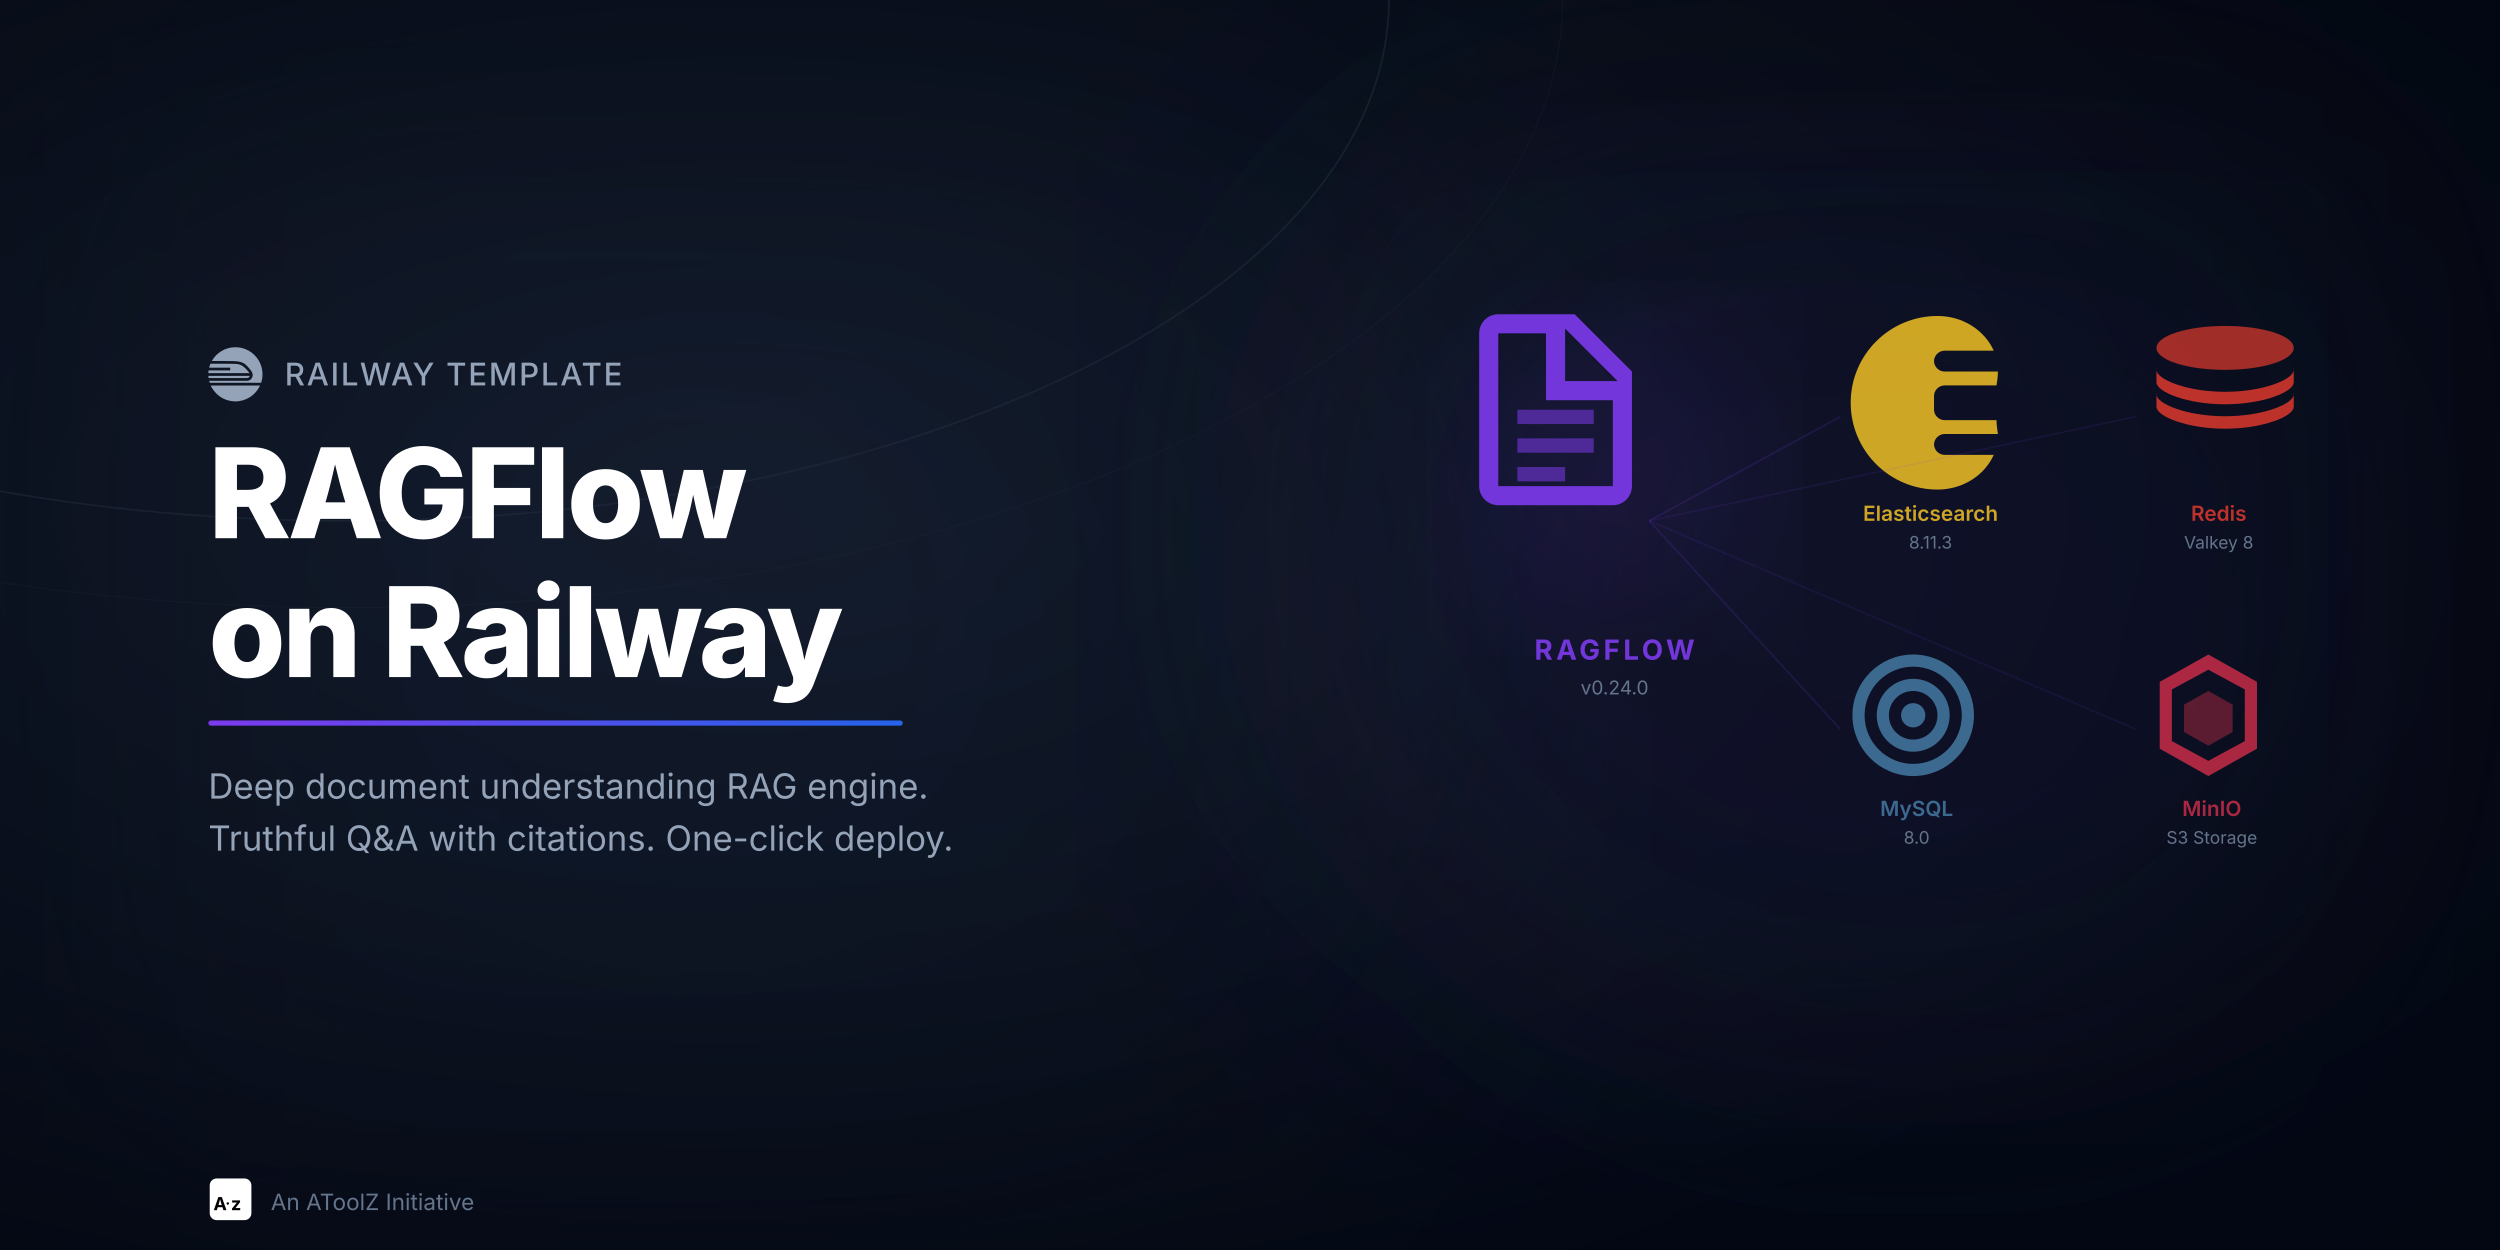
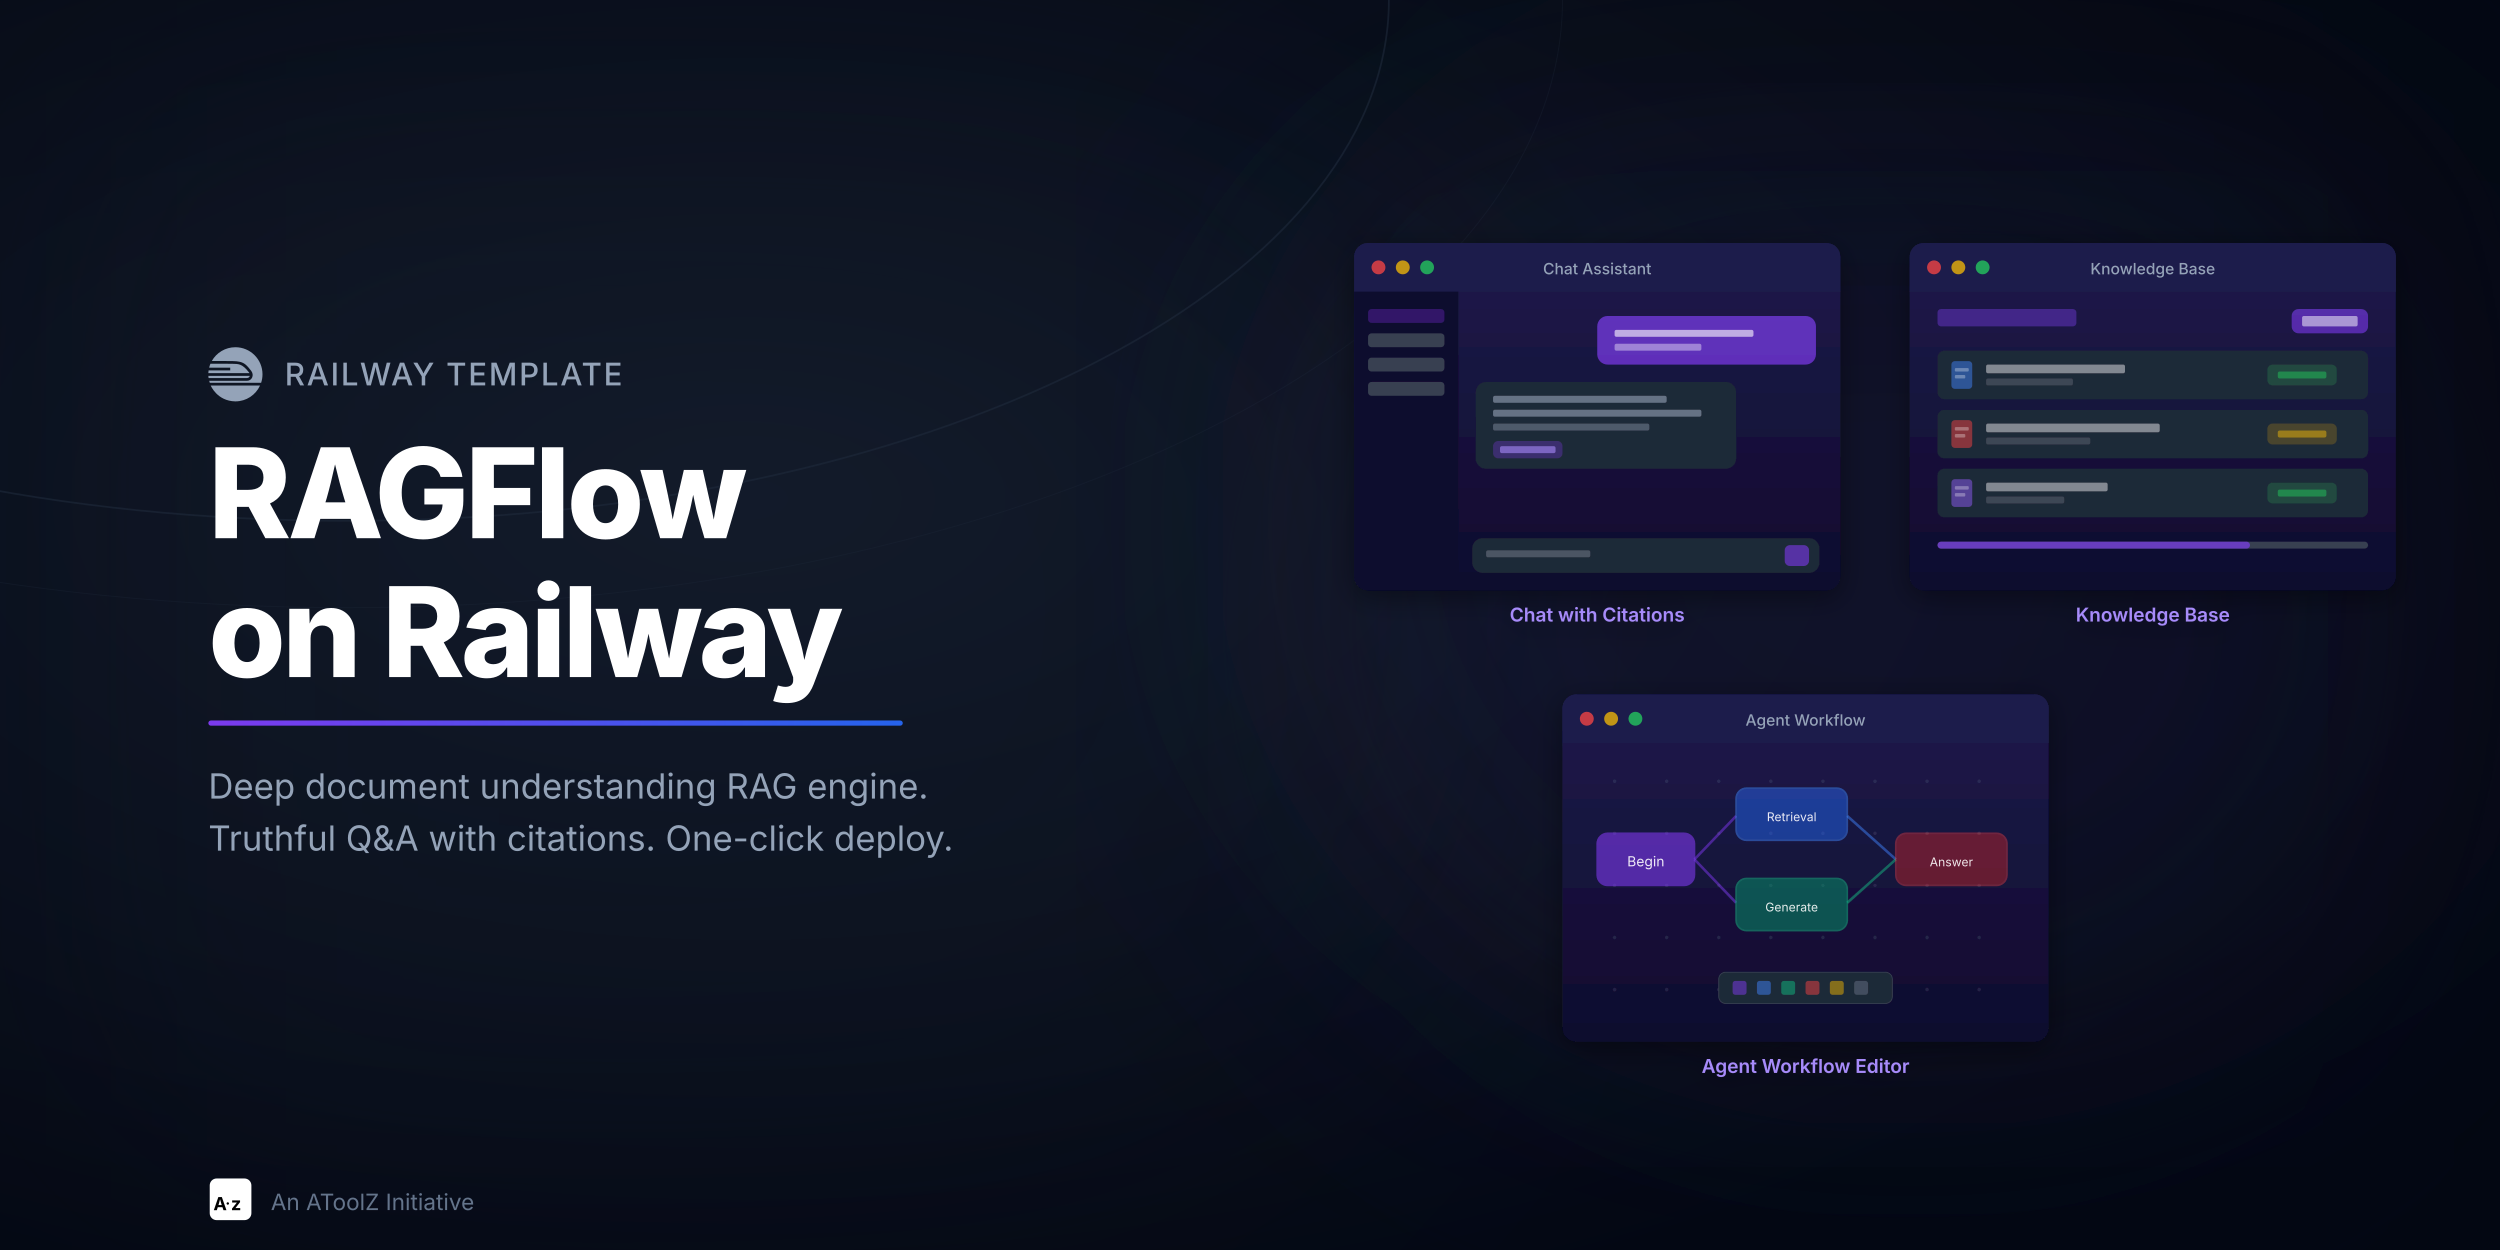
<svg xmlns="http://www.w3.org/2000/svg" viewBox="0 0 1440 720" width="1440" height="720">
  <defs>
    <linearGradient id="accent" x1="0%" y1="0%" x2="100%" y2="0%">
      <stop offset="0%" style="stop-color:#7C3AED" />
      <stop offset="100%" style="stop-color:#2563EB" />
-     </linearGradient>
-     <linearGradient id="accent-warm" x1="0%" y1="0%" x2="100%" y2="100%">
-       <stop offset="0%" style="stop-color:#7C3AED" />
-       <stop offset="50%" style="stop-color:#6D28D9" />
-       <stop offset="100%" style="stop-color:#4F46E5" />
    </linearGradient>
    <filter id="glow">
      <feGaussianBlur in="SourceGraphic" stdDeviation="80" />
    </filter>
    <filter id="glow-soft">
      <feGaussianBlur in="SourceGraphic" stdDeviation="120" />
    </filter>
-     <filter id="glow-tight">
-       <feGaussianBlur in="SourceGraphic" stdDeviation="40" />
+     <filter id="shadow">
+       <feDropShadow dx="0" dy="4" stdDeviation="8" flood-color="#000" flood-opacity="0.4" />
    </filter>
    <radialGradient id="bg-radial" cx="30%" cy="40%" r="70%">
      <stop offset="0%" style="stop-color:#111827" />
      <stop offset="100%" style="stop-color:#030712" />
    </radialGradient>
+     <linearGradient id="screen-bg" x1="0%" y1="0%" x2="0%" y2="100%">
+       <stop offset="0%" style="stop-color:#1e1b4b" />
+       <stop offset="100%" style="stop-color:#0f0a2e" />
+     </linearGradient>
+     <clipPath id="clip-chat">
+       <rect x="0" y="0" width="280" height="200" rx="8" />
+     </clipPath>
+     <clipPath id="clip-kb">
+       <rect x="0" y="0" width="280" height="200" rx="8" />
+     </clipPath>
+     <clipPath id="clip-agent">
+       <rect x="0" y="0" width="280" height="200" rx="8" />
+     </clipPath>
  </defs>
  <rect width="1440" height="720" fill="url(#bg-radial)" />
  <ellipse cx="350" cy="350" rx="500" ry="400" fill="#1e293b" opacity="0.15" filter="url(#glow-soft)" />
  <ellipse cx="1100" cy="300" rx="400" ry="350" fill="#0f172a" opacity="0.3" filter="url(#glow-soft)" />
  <ellipse cx="200" cy="0" rx="600" ry="300" fill="none" stroke="#1e293b" stroke-width="1" opacity="0.6" />
  <ellipse cx="200" cy="0" rx="700" ry="350" fill="none" stroke="#1e293b" stroke-width="0.5" opacity="0.3" />
-   <ellipse cx="1050" cy="360" rx="300" ry="250" fill="#7C3AED" opacity="0.04" filter="url(#glow)" />
-   <ellipse cx="400" cy="350" rx="200" ry="200" fill="#2563EB" opacity="0.02" filter="url(#glow)" />
+   <ellipse cx="1080" cy="360" rx="320" ry="260" fill="#7C3AED" opacity="0.05" filter="url(#glow)" />
  <g transform="translate(120, 200)">
    <g transform="scale(1.3)" fill="#94a3b8">
      <path d="M.113 10.27A13.026 13.026 0 000 11.48h18.23c-.064-.125-.15-.237-.235-.347-3.117-4.027-4.793-3.677-7.19-3.78-.8-.034-1.34-.048-4.524-.048-1.704 0-3.555.005-5.358.01-.234.63-.459 1.24-.567 1.737h9.342v1.216H.113v.002zm18.26 2.426H.009c.02.326.05.645.094.961h16.955c.754 0 1.179-.429 1.315-.96zm-17.318 4.28s2.81 6.902 10.93 7.024c4.855 0 9.027-2.883 10.92-7.024H1.056zM11.988 0C7.5 0 3.593 2.466 1.531 6.108l4.75-.005v-.002c3.71 0 3.849.016 4.573.047l.448.016c1.563.052 3.485.22 4.996 1.364.82.621 2.007 1.99 2.712 2.965.654.902.842 1.94.396 2.934-.408.914-1.289 1.458-2.353 1.458H.391s.099.42.249.886h22.748A12.026 12.026 0 0024 12.005C24 5.377 18.621 0 11.988 0z" />
    </g>
    <text x="44" y="22" font-family="'Inter', 'Segoe UI', system-ui, sans-serif" font-size="18" fill="#94a3b8" font-weight="500" letter-spacing="1">RAILWAY TEMPLATE</text>
  </g>
  <text x="120" y="310" font-family="'Inter', 'Segoe UI', system-ui, sans-serif" font-size="72" font-weight="800" fill="#ffffff" letter-spacing="-2">RAGFlow</text>
  <text x="120" y="390" font-family="'Inter', 'Segoe UI', system-ui, sans-serif" font-size="72" font-weight="800" fill="#ffffff" letter-spacing="-2">on Railway</text>
  <rect x="120" y="415" width="400" height="3" rx="1.5" fill="url(#accent)" />
  <text x="120" y="460" font-family="'Inter', 'Segoe UI', system-ui, sans-serif" font-size="20" fill="#94a3b8" font-weight="400">Deep document understanding RAG engine.</text>
  <text x="120" y="490" font-family="'Inter', 'Segoe UI', system-ui, sans-serif" font-size="20" fill="#94a3b8" font-weight="400">Truthful Q&amp;A with citations. One-click deploy.</text>
-   <g transform="translate(830, 170)">
-     <ellipse cx="100" cy="100" rx="90" ry="90" fill="#7C3AED" opacity="0.08" filter="url(#glow-tight)" />
-     <g transform="scale(5.5)" fill="#7C3AED" opacity="0.9">
-       <path d="M14 2H6a2 2 0 0 0-2 2v16a2 2 0 0 0 2 2h12a2 2 0 0 0 2-2V8l-6-6zM13 3.5L18.5 9H13V3.5zM6 20V4h5v7h7v9H6z" />
-       <path d="M8 12h8v1.5H8zm0 3h8v1.5H8zm0 3h5v1.5H8z" opacity="0.6" />
-     </g>
-     <text x="100" y="210" font-family="'Inter', 'Segoe UI', system-ui, sans-serif" font-size="16" fill="#7C3AED" font-weight="700" text-anchor="middle" letter-spacing="2" opacity="0.9">RAGFLOW</text>
-     <text x="100" y="230" font-family="'Inter', 'Segoe UI', system-ui, sans-serif" font-size="11" fill="#64748b" font-weight="400" text-anchor="middle">v0.24.0</text>
-   </g>
-   <g transform="translate(1060, 180)">
-     <g transform="scale(4)" fill="#F0BF24" opacity="0.85">
-       <path d="M13.5 12c0-.8.7-1.5 1.5-1.5h7.5c.1-.7.2-1.3.2-2h-7.7c-.8 0-1.5-.7-1.5-1.5s.7-1.5 1.5-1.5h7.1C20.8 2.6 17.7.5 14 .5 7.1.5 1.5 6.1 1.5 13S7.1 25.5 14 25.5c3.7 0 6.8-2.1 8.1-5h-7.1c-.8 0-1.5-.7-1.5-1.5s.7-1.5 1.5-1.5h7.7c-.1-.7-.2-1.3-.2-2H15c-.8 0-1.5-.7-1.5-1.5z" />
-     </g>
-     <text x="52" y="120" font-family="'Inter', 'Segoe UI', system-ui, sans-serif" font-size="12" fill="#F0BF24" font-weight="600" text-anchor="middle" opacity="0.85">Elasticsearch</text>
-     <text x="52" y="136" font-family="'Inter', 'Segoe UI', system-ui, sans-serif" font-size="10" fill="#64748b" font-weight="400" text-anchor="middle">8.11.3</text>
-   </g>
-   <g transform="translate(1060, 370)">
-     <g transform="scale(3.5)" fill="#4479A1" opacity="0.85">
-       <path d="M12 2C6.48 2 2 6.48 2 12s4.48 10 10 10 10-4.48 10-10S17.52 2 12 2zm0 18c-4.41 0-8-3.59-8-8s3.59-8 8-8 8 3.59 8 8-3.59 8-8 8z" />
-       <path d="M12 6c-3.31 0-6 2.69-6 6s2.69 6 6 6 6-2.69 6-6-2.69-6-6-6zm0 10c-2.21 0-4-1.79-4-4s1.79-4 4-4 4 1.79 4 4-1.79 4-4 4z" />
-       <circle cx="12" cy="12" r="2" />
-     </g>
-     <text x="44" y="100" font-family="'Inter', 'Segoe UI', system-ui, sans-serif" font-size="12" fill="#4479A1" font-weight="600" text-anchor="middle" opacity="0.85">MySQL</text>
-     <text x="44" y="116" font-family="'Inter', 'Segoe UI', system-ui, sans-serif" font-size="10" fill="#64748b" font-weight="400" text-anchor="middle">8.0</text>
-   </g>
-   <g transform="translate(1230, 180)">
-     <g transform="scale(3.8)" fill="#DC382D" opacity="0.85">
-       <path d="M24 12.398c0 1.457-4.652 3.328-10.404 3.328S3.192 13.855 3.192 12.398c0-.07.022-.139.062-.205l-.062.012v2.083c0 1.457 4.652 3.328 10.404 3.328s10.404-1.871 10.404-3.328V12.205l-.062-.012c.04.066.062.135.062.205z" />
-       <path d="M24 8.694c0 1.457-4.652 3.328-10.404 3.328S3.192 10.151 3.192 8.694c0-.07.022-.139.062-.205l-.062.012v2.083c0 1.457 4.652 3.328 10.404 3.328S24 12.041 24 10.584V8.5l-.062-.012c.04.066.062.136.062.206z" />
-       <ellipse cx="13.596" cy="5.366" rx="10.404" ry="3.328" fill="#DC382D" opacity="0.85" />
-     </g>
-     <text x="48" y="120" font-family="'Inter', 'Segoe UI', system-ui, sans-serif" font-size="12" fill="#DC382D" font-weight="600" text-anchor="middle" opacity="0.85">Redis</text>
-     <text x="48" y="136" font-family="'Inter', 'Segoe UI', system-ui, sans-serif" font-size="10" fill="#64748b" font-weight="400" text-anchor="middle">Valkey 8</text>
-   </g>
-   <g transform="translate(1230, 370)">
-     <g transform="scale(3.5)" fill="#C72C48" opacity="0.85">
-       <path d="M12 2l-8 4.5v11L12 22l8-4.5v-11L12 2zm6 14.25L12 19.5l-6-3.25V7.75L12 4.5l6 3.25v8.5z" />
-       <path d="M12 8l-4 2.25v4.5L12 17l4-2.25v-4.5L12 8z" opacity="0.5" />
-     </g>
-     <text x="44" y="100" font-family="'Inter', 'Segoe UI', system-ui, sans-serif" font-size="12" fill="#C72C48" font-weight="600" text-anchor="middle" opacity="0.85">MinIO</text>
-     <text x="44" y="116" font-family="'Inter', 'Segoe UI', system-ui, sans-serif" font-size="10" fill="#64748b" font-weight="400" text-anchor="middle">S3 Storage</text>
-   </g>
-   <line x1="950" y1="300" x2="1060" y2="240" stroke="#7C3AED" stroke-width="1" opacity="0.15" />
-   <line x1="950" y1="300" x2="1060" y2="420" stroke="#7C3AED" stroke-width="1" opacity="0.15" />
-   <line x1="950" y1="300" x2="1230" y2="240" stroke="#7C3AED" stroke-width="1" opacity="0.1" />
-   <line x1="950" y1="300" x2="1230" y2="420" stroke="#7C3AED" stroke-width="1" opacity="0.1" />
+   <g transform="translate(780, 140)" filter="url(#shadow)">
+     <g clip-path="url(#clip-chat)">
+       <rect width="280" height="200" rx="8" fill="url(#screen-bg)" />
+       <rect width="280" height="28" fill="#1e1b4b" />
+       <circle cx="14" cy="14" r="4" fill="#ef4444" opacity="0.8" />
+       <circle cx="28" cy="14" r="4" fill="#eab308" opacity="0.8" />
+       <circle cx="42" cy="14" r="4" fill="#22c55e" opacity="0.8" />
+       <text x="140" y="18" font-family="'Inter', system-ui, sans-serif" font-size="9" fill="#94a3b8" text-anchor="middle" font-weight="500">Chat Assistant</text>
+       <rect x="0" y="28" width="60" height="172" fill="#0f0a2e" />
+       <rect x="8" y="38" width="44" height="8" rx="2" fill="#7C3AED" opacity="0.3" />
+       <rect x="8" y="52" width="44" height="8" rx="2" fill="#374151" />
+       <rect x="8" y="66" width="44" height="8" rx="2" fill="#374151" />
+       <rect x="8" y="80" width="44" height="8" rx="2" fill="#374151" />
+       <rect x="140" y="42" width="126" height="28" rx="6" fill="#7C3AED" opacity="0.7" />
+       <rect x="150" y="50" width="80" height="4" rx="1" fill="#ffffff" opacity="0.6" />
+       <rect x="150" y="58" width="50" height="4" rx="1" fill="#ffffff" opacity="0.4" />
+       <rect x="70" y="80" width="150" height="50" rx="6" fill="#1f2937" />
+       <rect x="80" y="88" width="100" height="4" rx="1" fill="#94a3b8" opacity="0.6" />
+       <rect x="80" y="96" width="120" height="4" rx="1" fill="#94a3b8" opacity="0.6" />
+       <rect x="80" y="104" width="90" height="4" rx="1" fill="#94a3b8" opacity="0.4" />
+       <rect x="80" y="114" width="40" height="10" rx="3" fill="#7C3AED" opacity="0.3" />
+       <rect x="84" y="117" width="32" height="4" rx="1" fill="#a78bfa" opacity="0.6" />
+       <rect x="68" y="170" width="200" height="20" rx="6" fill="#1f2937" />
+       <rect x="76" y="177" width="60" height="4" rx="1" fill="#4b5563" />
+       <rect x="248" y="174" width="14" height="12" rx="3" fill="#7C3AED" opacity="0.6" />
+     </g>
+     <text x="140" y="218" font-family="'Inter', system-ui, sans-serif" font-size="11" fill="#a78bfa" text-anchor="middle" font-weight="600">Chat with Citations</text>
+   </g>
+   <g transform="translate(1100, 140)" filter="url(#shadow)">
+     <g clip-path="url(#clip-kb)">
+       <rect width="280" height="200" rx="8" fill="url(#screen-bg)" />
+       <rect width="280" height="28" fill="#1e1b4b" />
+       <circle cx="14" cy="14" r="4" fill="#ef4444" opacity="0.8" />
+       <circle cx="28" cy="14" r="4" fill="#eab308" opacity="0.8" />
+       <circle cx="42" cy="14" r="4" fill="#22c55e" opacity="0.8" />
+       <text x="140" y="18" font-family="'Inter', system-ui, sans-serif" font-size="9" fill="#94a3b8" text-anchor="middle" font-weight="500">Knowledge Base</text>
+       <rect x="16" y="38" width="80" height="10" rx="2" fill="#7C3AED" opacity="0.4" />
+       <rect x="220" y="38" width="44" height="14" rx="4" fill="#7C3AED" opacity="0.6" />
+       <rect x="226" y="42" width="32" height="6" rx="1" fill="#ffffff" opacity="0.5" />
+       <g transform="translate(16, 62)">
+         <rect width="248" height="28" rx="4" fill="#1f2937" />
+         <rect x="8" y="6" width="12" height="16" rx="2" fill="#3b82f6" opacity="0.5" />
+         <rect x="10" y="10" width="8" height="2" rx="0.5" fill="#ffffff" opacity="0.3" />
+         <rect x="10" y="14" width="6" height="2" rx="0.5" fill="#ffffff" opacity="0.3" />
+         <rect x="28" y="8" width="80" height="5" rx="1" fill="#e5e7eb" opacity="0.5" />
+         <rect x="28" y="16" width="50" height="4" rx="1" fill="#6b7280" opacity="0.4" />
+         <rect x="190" y="8" width="40" height="12" rx="3" fill="#22c55e" opacity="0.2" />
+         <rect x="196" y="12" width="28" height="4" rx="1" fill="#22c55e" opacity="0.5" />
+       </g>
+       <g transform="translate(16, 96)">
+         <rect width="248" height="28" rx="4" fill="#1f2937" />
+         <rect x="8" y="6" width="12" height="16" rx="2" fill="#ef4444" opacity="0.5" />
+         <rect x="10" y="10" width="8" height="2" rx="0.5" fill="#ffffff" opacity="0.3" />
+         <rect x="10" y="14" width="6" height="2" rx="0.5" fill="#ffffff" opacity="0.3" />
+         <rect x="28" y="8" width="100" height="5" rx="1" fill="#e5e7eb" opacity="0.5" />
+         <rect x="28" y="16" width="60" height="4" rx="1" fill="#6b7280" opacity="0.4" />
+         <rect x="190" y="8" width="40" height="12" rx="3" fill="#eab308" opacity="0.2" />
+         <rect x="196" y="12" width="28" height="4" rx="1" fill="#eab308" opacity="0.5" />
+       </g>
+       <g transform="translate(16, 130)">
+         <rect width="248" height="28" rx="4" fill="#1f2937" />
+         <rect x="8" y="6" width="12" height="16" rx="2" fill="#8b5cf6" opacity="0.5" />
+         <rect x="10" y="10" width="8" height="2" rx="0.5" fill="#ffffff" opacity="0.3" />
+         <rect x="10" y="14" width="6" height="2" rx="0.5" fill="#ffffff" opacity="0.3" />
+         <rect x="28" y="8" width="70" height="5" rx="1" fill="#e5e7eb" opacity="0.5" />
+         <rect x="28" y="16" width="45" height="4" rx="1" fill="#6b7280" opacity="0.4" />
+         <rect x="190" y="8" width="40" height="12" rx="3" fill="#22c55e" opacity="0.2" />
+         <rect x="196" y="12" width="28" height="4" rx="1" fill="#22c55e" opacity="0.5" />
+       </g>
+       <rect x="16" y="172" width="248" height="4" rx="2" fill="#374151" />
+       <rect x="16" y="172" width="180" height="4" rx="2" fill="#7C3AED" opacity="0.7" />
+     </g>
+     <text x="140" y="218" font-family="'Inter', system-ui, sans-serif" font-size="11" fill="#a78bfa" text-anchor="middle" font-weight="600">Knowledge Base</text>
+   </g>
+   <g transform="translate(900, 400)" filter="url(#shadow)">
+     <g clip-path="url(#clip-agent)">
+       <rect width="280" height="200" rx="8" fill="url(#screen-bg)" />
+       <rect width="280" height="28" fill="#1e1b4b" />
+       <circle cx="14" cy="14" r="4" fill="#ef4444" opacity="0.8" />
+       <circle cx="28" cy="14" r="4" fill="#eab308" opacity="0.8" />
+       <circle cx="42" cy="14" r="4" fill="#22c55e" opacity="0.8" />
+       <text x="140" y="18" font-family="'Inter', system-ui, sans-serif" font-size="9" fill="#94a3b8" text-anchor="middle" font-weight="500">Agent Workflow</text>
+       <g opacity="0.15">
+         <circle cx="30" cy="50" r="1" fill="#94a3b8" />
+         <circle cx="60" cy="50" r="1" fill="#94a3b8" />
+         <circle cx="90" cy="50" r="1" fill="#94a3b8" />
+         <circle cx="120" cy="50" r="1" fill="#94a3b8" />
+         <circle cx="150" cy="50" r="1" fill="#94a3b8" />
+         <circle cx="180" cy="50" r="1" fill="#94a3b8" />
+         <circle cx="210" cy="50" r="1" fill="#94a3b8" />
+         <circle cx="240" cy="50" r="1" fill="#94a3b8" />
+         <circle cx="30" cy="80" r="1" fill="#94a3b8" />
+         <circle cx="60" cy="80" r="1" fill="#94a3b8" />
+         <circle cx="90" cy="80" r="1" fill="#94a3b8" />
+         <circle cx="120" cy="80" r="1" fill="#94a3b8" />
+         <circle cx="150" cy="80" r="1" fill="#94a3b8" />
+         <circle cx="180" cy="80" r="1" fill="#94a3b8" />
+         <circle cx="210" cy="80" r="1" fill="#94a3b8" />
+         <circle cx="240" cy="80" r="1" fill="#94a3b8" />
+         <circle cx="30" cy="110" r="1" fill="#94a3b8" />
+         <circle cx="60" cy="110" r="1" fill="#94a3b8" />
+         <circle cx="90" cy="110" r="1" fill="#94a3b8" />
+         <circle cx="120" cy="110" r="1" fill="#94a3b8" />
+         <circle cx="150" cy="110" r="1" fill="#94a3b8" />
+         <circle cx="180" cy="110" r="1" fill="#94a3b8" />
+         <circle cx="210" cy="110" r="1" fill="#94a3b8" />
+         <circle cx="240" cy="110" r="1" fill="#94a3b8" />
+         <circle cx="30" cy="140" r="1" fill="#94a3b8" />
+         <circle cx="60" cy="140" r="1" fill="#94a3b8" />
+         <circle cx="90" cy="140" r="1" fill="#94a3b8" />
+         <circle cx="120" cy="140" r="1" fill="#94a3b8" />
+         <circle cx="150" cy="140" r="1" fill="#94a3b8" />
+         <circle cx="180" cy="140" r="1" fill="#94a3b8" />
+         <circle cx="210" cy="140" r="1" fill="#94a3b8" />
+         <circle cx="240" cy="140" r="1" fill="#94a3b8" />
+         <circle cx="30" cy="170" r="1" fill="#94a3b8" />
+         <circle cx="60" cy="170" r="1" fill="#94a3b8" />
+         <circle cx="90" cy="170" r="1" fill="#94a3b8" />
+         <circle cx="120" cy="170" r="1" fill="#94a3b8" />
+         <circle cx="150" cy="170" r="1" fill="#94a3b8" />
+         <circle cx="180" cy="170" r="1" fill="#94a3b8" />
+         <circle cx="210" cy="170" r="1" fill="#94a3b8" />
+         <circle cx="240" cy="170" r="1" fill="#94a3b8" />
+       </g>
+       <rect x="20" y="80" width="56" height="30" rx="6" fill="#7C3AED" opacity="0.6" stroke="#7C3AED" stroke-width="1" />
+       <text x="48" y="99" font-family="'Inter', system-ui, sans-serif" font-size="8" fill="#ffffff" text-anchor="middle" opacity="0.9">Begin</text>
+       <line x1="76" y1="95" x2="100" y2="70" stroke="#7C3AED" stroke-width="1.5" opacity="0.5" />
+       <line x1="76" y1="95" x2="100" y2="120" stroke="#7C3AED" stroke-width="1.5" opacity="0.5" />
+       <rect x="100" y="54" width="64" height="30" rx="6" fill="#2563EB" opacity="0.5" stroke="#3b82f6" stroke-width="1" />
+       <text x="132" y="73" font-family="'Inter', system-ui, sans-serif" font-size="7" fill="#ffffff" text-anchor="middle" opacity="0.9">Retrieval</text>
+       <rect x="100" y="106" width="64" height="30" rx="6" fill="#059669" opacity="0.5" stroke="#10b981" stroke-width="1" />
+       <text x="132" y="125" font-family="'Inter', system-ui, sans-serif" font-size="7" fill="#ffffff" text-anchor="middle" opacity="0.9">Generate</text>
+       <line x1="164" y1="70" x2="192" y2="95" stroke="#3b82f6" stroke-width="1.5" opacity="0.5" />
+       <line x1="164" y1="120" x2="192" y2="95" stroke="#10b981" stroke-width="1.5" opacity="0.5" />
+       <rect x="192" y="80" width="64" height="30" rx="6" fill="#dc2626" opacity="0.4" stroke="#ef4444" stroke-width="1" />
+       <text x="224" y="99" font-family="'Inter', system-ui, sans-serif" font-size="7" fill="#ffffff" text-anchor="middle" opacity="0.9">Answer</text>
+       <rect x="90" y="160" width="100" height="18" rx="4" fill="#1f2937" stroke="#374151" stroke-width="0.5" />
+       <rect x="98" y="165" width="8" height="8" rx="1.5" fill="#7C3AED" opacity="0.5" />
+       <rect x="112" y="165" width="8" height="8" rx="1.5" fill="#3b82f6" opacity="0.5" />
+       <rect x="126" y="165" width="8" height="8" rx="1.5" fill="#10b981" opacity="0.5" />
+       <rect x="140" y="165" width="8" height="8" rx="1.5" fill="#ef4444" opacity="0.5" />
+       <rect x="154" y="165" width="8" height="8" rx="1.5" fill="#eab308" opacity="0.5" />
+       <rect x="168" y="165" width="8" height="8" rx="1.5" fill="#94a3b8" opacity="0.3" />
+     </g>
+     <text x="140" y="218" font-family="'Inter', system-ui, sans-serif" font-size="11" fill="#a78bfa" text-anchor="middle" font-weight="600">Agent Workflow Editor</text>
+   </g>
  <g transform="translate(120, 678)">
    <g transform="scale(0.2)">
      <rect x="4" y="4" width="120" height="120" rx="20" ry="20" fill="#ffffff" />
      <text x="34" y="76" font-family="Inter, Helvetica, Arial, sans-serif" font-weight="700" font-size="52" fill="#000000" text-anchor="middle" dominant-baseline="middle">A</text>
      <circle cx="56" cy="76" r="3.5" fill="#000000" />
      <text x="80" y="76" font-family="Inter, Helvetica, Arial, sans-serif" font-weight="700" font-size="52" fill="#000000" text-anchor="middle" dominant-baseline="middle">z</text>
    </g>
    <text x="36" y="19" font-family="'Inter', 'Segoe UI', system-ui, sans-serif" font-size="13" fill="#64748b">An AToolZ Initiative</text>
  </g>
</svg>
